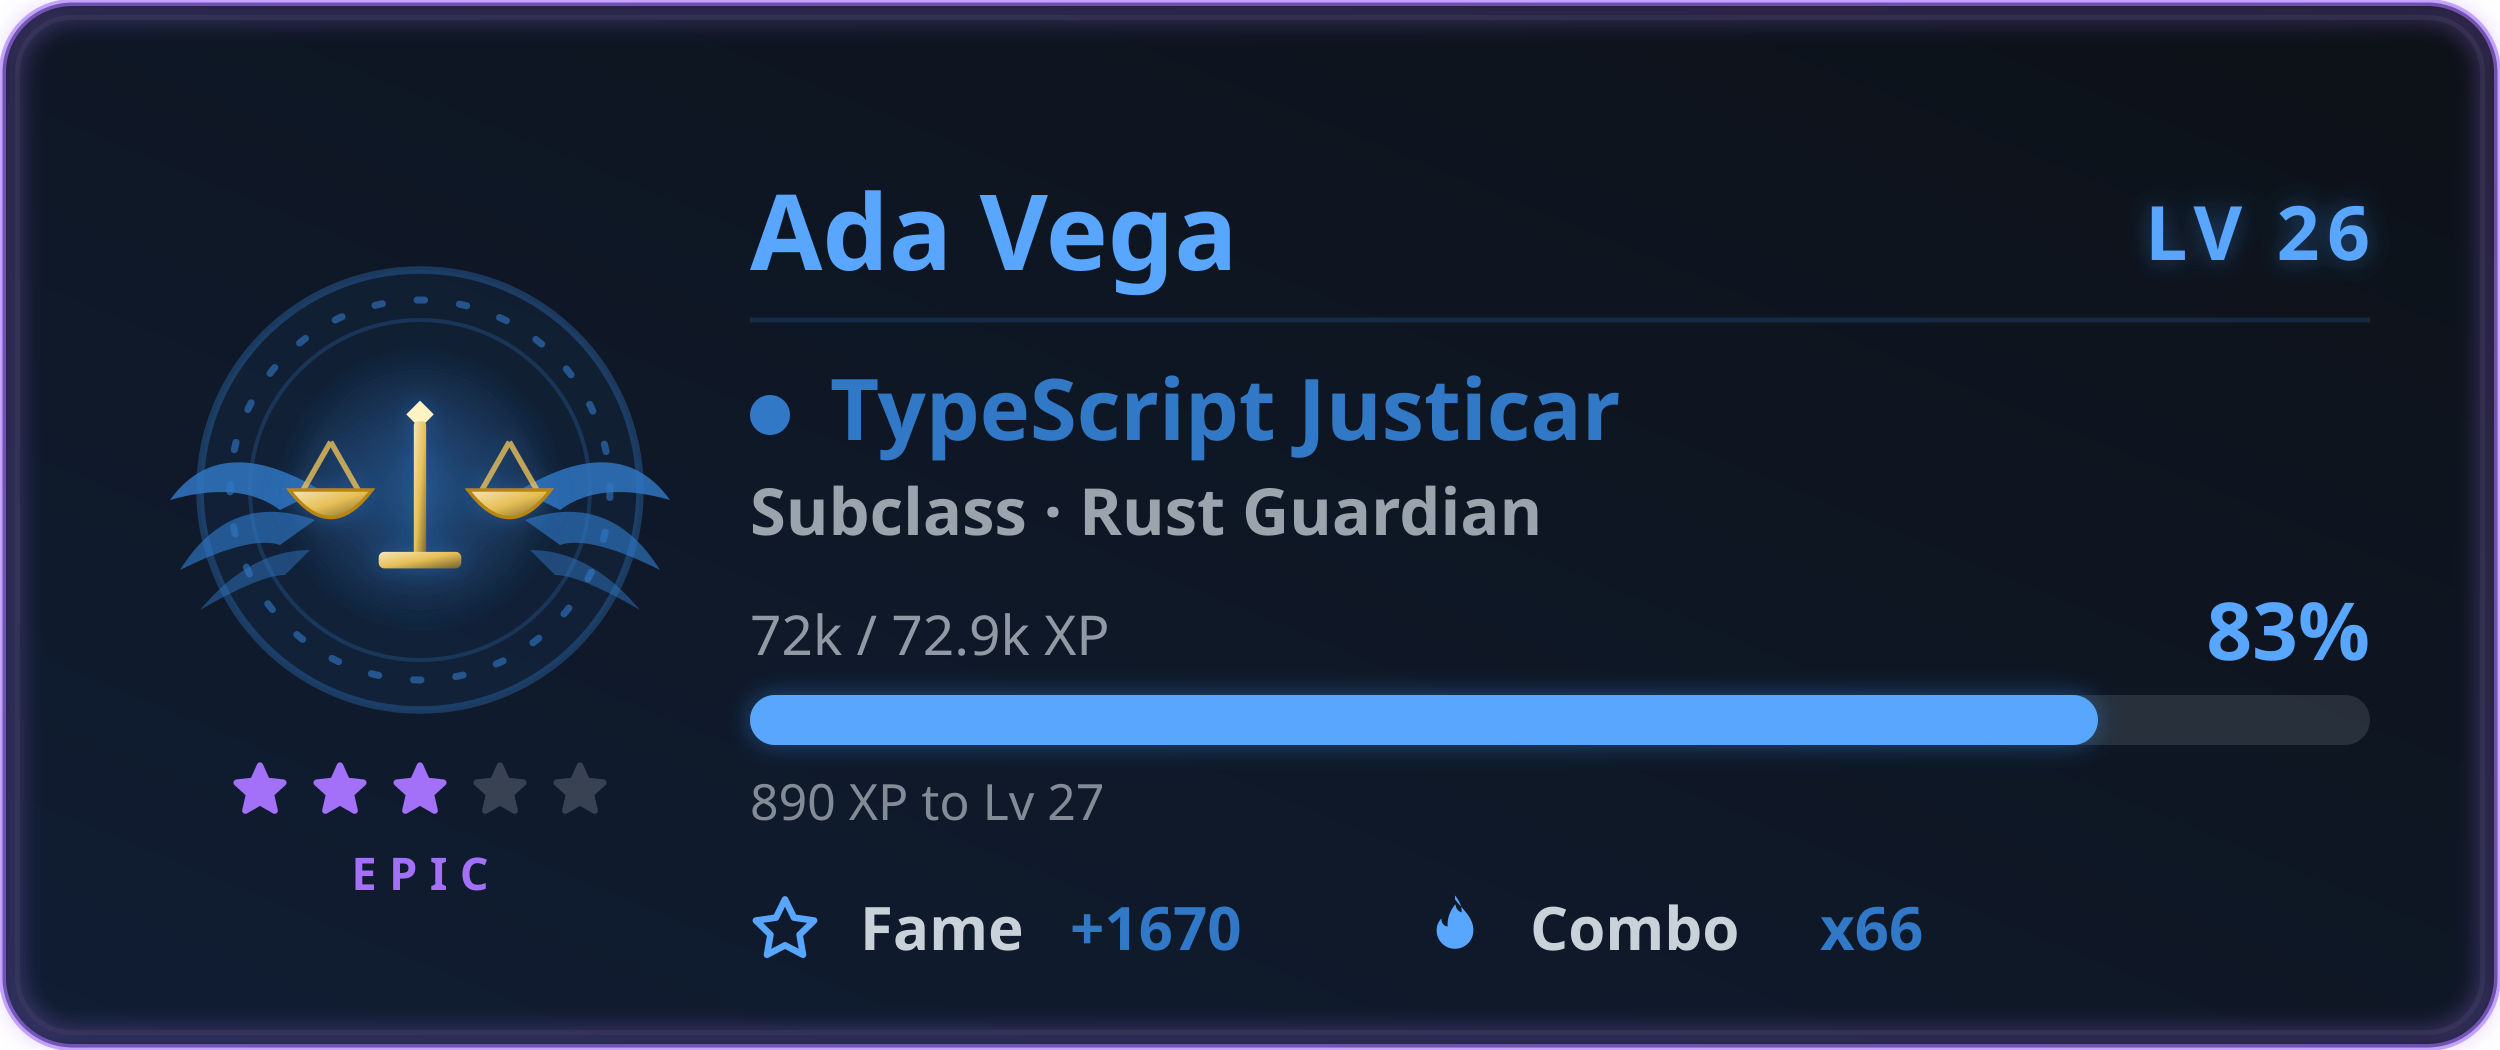
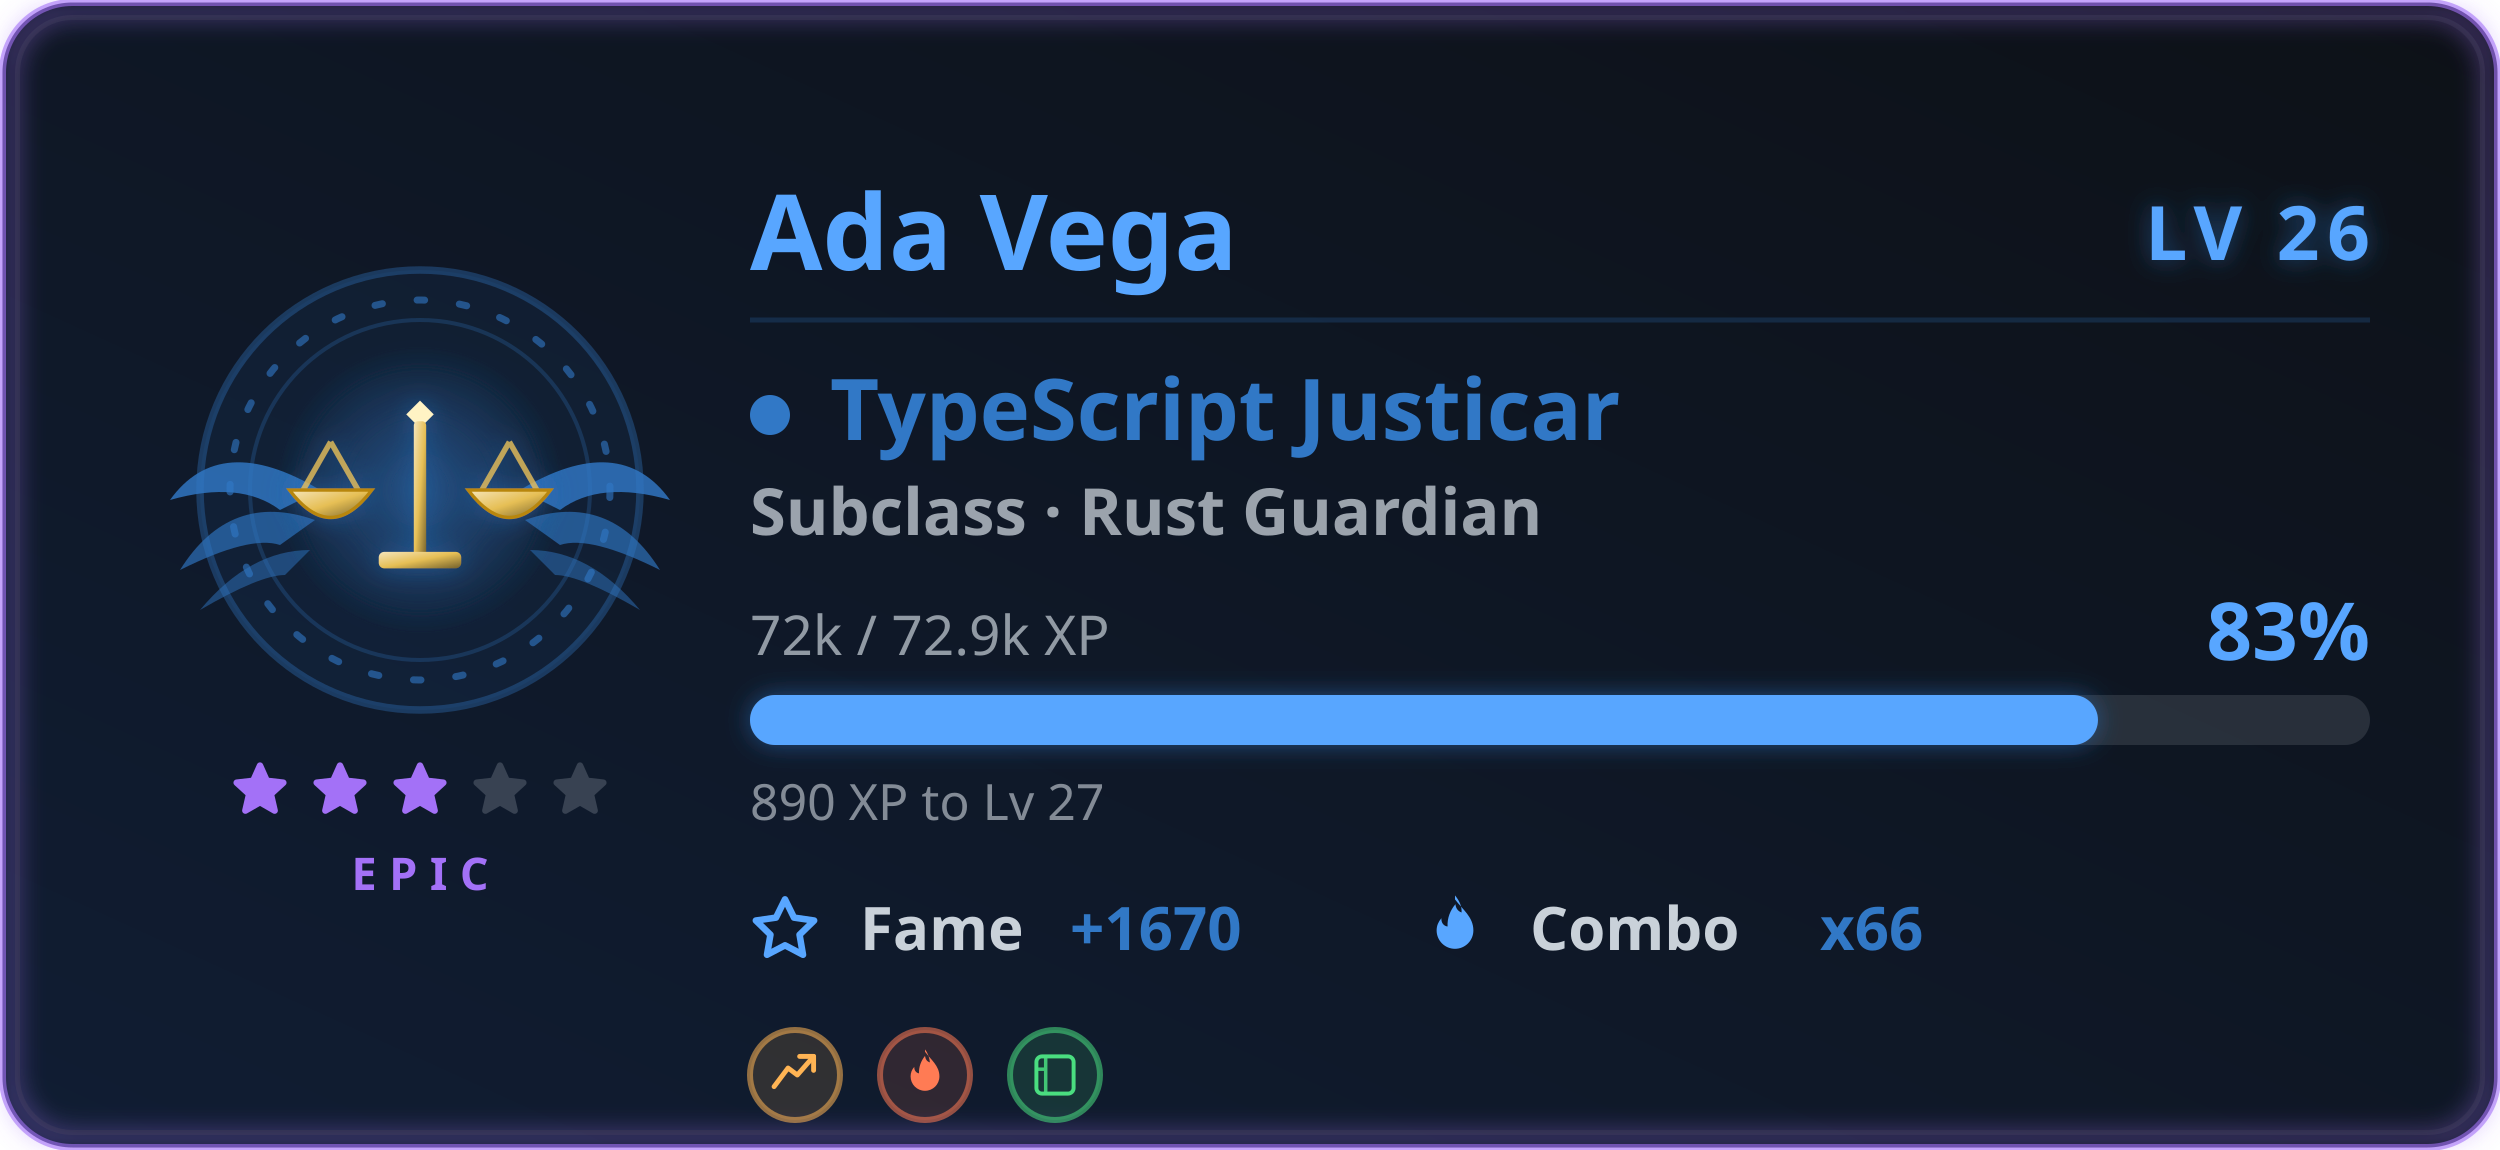
- <svg xmlns="http://www.w3.org/2000/svg" width="500" height="210" viewBox="0 0 500 210" role="img" aria-labelledby="card-title-a11y card-desc-a11y">
+ <svg xmlns="http://www.w3.org/2000/svg" width="500" height="230" viewBox="0 0 500 230" role="img" aria-labelledby="card-title-a11y card-desc-a11y">
  <style>
text { font-family: 'Segoe UI', Ubuntu, 'Helvetica Neue', sans-serif; }
.title { font-size: 18px; font-weight: 600; fill: #58a6ff; }
.title-icon { fill: #58a6ff; }
.icon { fill: #58a6ff; }


.gl-name { font-size: 21px; font-weight: 700; fill: #58a6ff; }
.gl-lvl { font-size: 15px; font-weight: 800; letter-spacing: 1.5px; fill: #58a6ff; }
.gl-class { font-size: 17px; font-weight: 700; fill: #3178c6; }
.gl-sub { font-size: 13px; font-weight: 600; fill: #c9d1d9; opacity: 0.75; }
.gl-meta { font-size: 11px; fill: #c9d1d9; opacity: 0.7; }
.gl-pct { font-size: 16px; font-weight: 800; fill: #58a6ff; }
.gl-chip-label { font-size: 12px; font-weight: 600; fill: #c9d1d9; }
.gl-chip-value { font-size: 12px; font-weight: 800; fill: #3178c6; }
.gl-hint { font-size: 10px; fill: #c9d1d9; opacity: 0.62; }
.gl-rarity { font-size: 9px; font-weight: 700; letter-spacing: 2.5px; fill: #a371f7; }

</style>
  <defs>
    <linearGradient id="card-bg" x1="0" y1="0" x2="1" y2="1" gradientTransform="rotate(90, 0.5, 0.5)">
      <stop offset="0.0%" stop-color="#0d1117" />
      <stop offset="100.0%" stop-color="#101d33" />
    </linearGradient>
    <filter id="card-glow" x="-50%" y="-50%" width="200%" height="200%">
      <feGaussianBlur in="SourceGraphic" stdDeviation="3" result="blur" />
      <feFlood flood-color="#58a6ff" flood-opacity="0.55" result="tint" />
      <feComposite in="tint" in2="blur" operator="in" result="softGlow" />
      <feMerge>
        <feMergeNode in="softGlow" />
        <feMergeNode in="SourceGraphic" />
      </feMerge>
    </filter>
    <filter id="gl-glow" x="-60%" y="-60%" width="220%" height="220%">
      <feGaussianBlur in="SourceGraphic" stdDeviation="2.4" result="b" />
      <feFlood flood-color="#3178c6" flood-opacity="0.55" result="t" />
      <feComposite in="t" in2="b" operator="in" result="g" />
      <feMerge>
        <feMergeNode in="g" />
        <feMergeNode in="SourceGraphic" />
      </feMerge>
    </filter>
    <filter id="gl-rarity" x="-20%" y="-20%" width="140%" height="140%">
      <feGaussianBlur stdDeviation="2.4" />
    </filter>
  </defs>
-   <rect x="0.5" y="0.5" width="499" height="209" rx="14" fill="url(#card-bg)" stroke="#a371f7" stroke-width="1.4" stroke-opacity="0.6" />
-   <rect x="3.5" y="3.5" width="493" height="203" rx="11" fill="none" stroke="#30363d" stroke-opacity="0.4" />
-   <rect x="2" y="2" width="496" height="206" rx="13" fill="none" stroke="#a371f7" stroke-width="3.5" stroke-opacity="0.4" filter="url(#gl-rarity)" />
+   <rect x="0.5" y="0.5" width="499" height="229" rx="14" fill="url(#card-bg)" stroke="#a371f7" stroke-width="1.4" stroke-opacity="0.6" />
+   <rect x="3.5" y="3.5" width="493" height="223" rx="11" fill="none" stroke="#30363d" stroke-opacity="0.4" />
+   <rect x="2" y="2" width="496" height="226" rx="13" fill="none" stroke="#a371f7" stroke-width="3.5" stroke-opacity="0.4" filter="url(#gl-rarity)" />
  <g class="fade">
    <g class="">
      <g class="flourish">
        <g transform="translate(84,0)">
          <g transform="translate(0,98)" fill="#3178c6">
            <path d="M20 0 Q 40 -12 50 2 Q 36 -2 28 4 Z" opacity="0.82" />
            <path d="M21 6 Q 38 0 48 16 Q 34 9 28 11 Z" opacity="0.64" />
            <path d="M22 12 Q 34 12 44 24 Q 32 17 27 17 Z" opacity="0.48" />
          </g>
        </g>
        <g transform="translate(84,0) scale(-1,1)">
          <g transform="translate(0,98)" fill="#3178c6">
            <path d="M20 0 Q 40 -12 50 2 Q 36 -2 28 4 Z" opacity="0.82" />
            <path d="M21 6 Q 38 0 48 16 Q 34 9 28 11 Z" opacity="0.64" />
            <path d="M22 12 Q 34 12 44 24 Q 32 17 27 17 Z" opacity="0.48" />
          </g>
        </g>
      </g>
      <circle cx="84" cy="98" r="44" fill="#3178c6" fill-opacity="0.08" stroke="#3178c6" stroke-opacity="0.35" stroke-width="1.5" />
      <g class="">
        <circle cx="84" cy="98" r="38" fill="none" stroke="#3178c6" stroke-opacity="0.6" stroke-width="1.4" stroke-dasharray="1.5 7" stroke-linecap="round" />
        <circle cx="84" cy="98" r="34" fill="none" stroke="#3178c6" stroke-opacity="0.25" stroke-width="0.8" />
      </g>
      <g class="" filter="url(#gl-glow)">
        <svg class="" x="51" y="65" width="66" height="66" viewBox="0 0 48 48" aria-hidden="true">
          <defs>
            <radialGradient id="tsHalo" cx="0.5" cy="0.5" r="0.5">
              <stop offset="0" stop-color="#3178c6" stop-opacity="0.42" />
              <stop offset="1" stop-color="#3178c6" stop-opacity="0" />
            </radialGradient>
            <linearGradient id="tsMetal" x1="0" y1="0" x2="1" y2="1">
              <stop offset="0" stop-color="#f5e5bb" />
              <stop offset="0.5" stop-color="#e6bf55" />
              <stop offset="1" stop-color="#73602b" />
            </linearGradient>
          </defs>
          <circle cx="24" cy="24" r="21" fill="url(#tsHalo)" />
          <path d="M24 11 l2 2 l-2 2 l-2 -2 Z" fill="#fff3c4" />
          <rect x="23.1" y="14" width="1.8" height="21" rx="0.6" fill="url(#tsMetal)" />
          <rect x="18" y="33" width="12" height="2.4" rx="0.8" fill="url(#tsMetal)" />
          <path d="M9 17 H39" stroke="url(#tsMetal)" stroke-width="2.2" stroke-linecap="round" />
          <g stroke="#e6bf55" stroke-width="0.8" stroke-opacity="0.8">
            <path d="M11 17 L7 24 M11 17 L15 24 M37 17 L33 24 M37 17 L41 24" />
          </g>
          <g transform="translate(5 24)">
            <path d="M0 0 Q6 8 12 0 Z" fill="url(#tsMetal)" stroke="#b8860b" stroke-width="0.5" />
          </g>
          <g transform="translate(31 24)">
            <path d="M0 0 Q6 8 12 0 Z" fill="url(#tsMetal)" stroke="#b8860b" stroke-width="0.5" />
          </g>
        </svg>
      </g>
    </g>
    <g>
      <g class="" transform="translate(45.5, 151.5) scale(0.5416667)" fill="#a371f7" stroke="#a371f7" stroke-width="2.4" stroke-linejoin="round" stroke-linecap="round" opacity="1">
        <path d="M12 3 L14.5 8.6 L20.6 9.3 L16 13.5 L17.4 19.6 L12 16.5 L6.6 19.6 L8 13.5 L3.4 9.3 L9.5 8.6 Z" />
      </g>
      <g class="" transform="translate(61.5, 151.5) scale(0.5416667)" fill="#a371f7" stroke="#a371f7" stroke-width="2.4" stroke-linejoin="round" stroke-linecap="round" opacity="1">
        <path d="M12 3 L14.5 8.6 L20.6 9.3 L16 13.5 L17.4 19.6 L12 16.5 L6.6 19.6 L8 13.5 L3.4 9.3 L9.5 8.6 Z" />
      </g>
      <g class="" transform="translate(77.5, 151.5) scale(0.5416667)" fill="#a371f7" stroke="#a371f7" stroke-width="2.4" stroke-linejoin="round" stroke-linecap="round" opacity="1">
        <path d="M12 3 L14.5 8.6 L20.6 9.3 L16 13.5 L17.4 19.6 L12 16.5 L6.6 19.6 L8 13.5 L3.4 9.3 L9.5 8.6 Z" />
      </g>
      <g class="" transform="translate(93.5, 151.5) scale(0.5416667)" fill="#c9d1d9" stroke="#c9d1d9" stroke-width="2.4" stroke-linejoin="round" stroke-linecap="round" opacity="0.22">
        <path d="M12 3 L14.5 8.6 L20.6 9.3 L16 13.5 L17.4 19.6 L12 16.5 L6.6 19.6 L8 13.5 L3.4 9.3 L9.5 8.6 Z" />
      </g>
      <g class="" transform="translate(109.5, 151.5) scale(0.5416667)" fill="#c9d1d9" stroke="#c9d1d9" stroke-width="2.4" stroke-linejoin="round" stroke-linecap="round" opacity="0.22">
        <path d="M12 3 L14.5 8.6 L20.6 9.3 L16 13.5 L17.4 19.6 L12 16.5 L6.6 19.6 L8 13.5 L3.4 9.3 L9.5 8.6 Z" />
      </g>
    </g>
    <text class="gl-rarity" x="84" y="178" text-anchor="middle">EPIC</text>
  </g>
  <g class="fade" style="animation-delay:.15s">
    <text class="gl-name" x="150" y="54">Ada Vega</text>
    <text class="gl-lvl glow-pulse" x="474" y="52" text-anchor="end" filter="url(#gl-glow)">LV 26</text>
    <line x1="150" y1="64" x2="474" y2="64" stroke="#3178c6" stroke-opacity="0.22" stroke-width="1" />
    <circle cx="154" cy="83" r="4" fill="#3178c6" />
    <text class="gl-class" x="166" y="88">TypeScript Justicar</text>
    <text class="gl-sub" x="150" y="107">Subclass · Rust Guardian</text>
    <text class="gl-meta" x="150" y="131">72k / 72.9k XP</text>
    <text class="gl-pct " x="474" y="132" text-anchor="end">83%</text>
    <rect x="150" y="139" width="324" height="10" rx="5" fill="#c9d1d9" fill-opacity="0.14" />
    <rect class="xp-fill " x="150" y="139" width="269.592" height="10" rx="5" fill="#58a6ff" filter="url(#gl-glow)" />
    <text class="gl-hint" x="150" y="164">890 XP to Lv 27</text>
    <g transform="translate(150, 190)">
      <svg class="icon" x="0" y="-11" width="14" height="14" viewBox="0 0 16 16" aria-hidden="true">
        <path fill-rule="evenodd" d="M8 .25a.75.75 0 0 1 .673.418l1.882 3.815 4.21.612a.75.75 0 0 1 .416 1.279l-3.046 2.97.719 4.192a.75.75 0 0 1-1.088.791L8 12.347l-3.766 1.98a.75.75 0 0 1-1.088-.79l.72-4.194L.818 6.374a.75.75 0 0 1 .416-1.28l4.21-.611L7.327.668A.75.75 0 0 1 8 .25zm0 2.445L6.615 5.5a.75.75 0 0 1-.564.41l-3.097.45 2.24 2.184a.75.75 0 0 1 .216.664l-.528 3.084 2.769-1.456a.75.75 0 0 1 .698 0l2.77 1.456-.53-3.084a.75.75 0 0 1 .216-.664l2.24-2.183-3.096-.45a.75.75 0 0 1-.564-.41L8 2.694v.001z" />
      </svg>
      <text class="gl-chip-label" x="22" y="0">Fame</text>
      <text class="gl-chip-value" x="64" y="0">+1670</text>
    </g>
    <g transform="translate(284, 190)">
      <svg class="icon" x="0" y="-11" width="14" height="14" viewBox="0 0 16 16" aria-hidden="true">
        <path fill-rule="evenodd" d="M8 1c1.7 2.3 4.2 4 4.2 7.1a4.2 4.2 0 0 1-8.4 0c0-1.1.4-2 1.1-2.8-.1 1 .5 1.8 1.4 1.9-.1-1.9.6-3.7 1.8-5.1.1 1 .6 1.6 1.4 1.9.1-1.4-.5-2.7-1.5-3.9z" />
      </svg>
      <text class="gl-chip-label" x="22" y="0">Combo</text>
      <text class="gl-chip-value" x="80" y="0">x66</text>
    </g>
  </g>
+   <g class="fade" style="animation-delay:.2s">
+     <g transform="translate(159, 215)">
+       <g transform="translate(0, 0)">
+         <circle r="9" fill="#ffb454" fill-opacity="0.14" stroke="#ffb454" stroke-opacity="0.55" stroke-width="1.2" />
+         <g transform="translate(-5.58, -5.58) scale(0.465)">
+           <path d="M3 17 L9 9 L13 12 L20 4" fill="none" stroke="#ffb454" stroke-width="2.1" stroke-linejoin="round" stroke-linecap="round" />
+           <path d="M14 4 H20 V10" fill="none" stroke="#ffb454" stroke-width="2.1" stroke-linejoin="round" stroke-linecap="round" />
+         </g>
+       </g>
+       <g transform="translate(26, 0)">
+         <circle r="9" fill="#ff7b54" fill-opacity="0.14" stroke="#ff7b54" stroke-opacity="0.55" stroke-width="1.2" />
+         <g transform="translate(-5.58, -5.58) scale(0.465)">
+           <path d="M12 2c2.5 3.4 6.2 6 6.2 10.6a6.2 6.2 0 0 1-12.4 0c0-1.6.6-3 1.6-4.1-.1 1.5.8 2.6 2 2.8-.1-2.8.9-5.4 2.6-7.5.2 1.5.9 2.4 2.1 2.8-.2-2-.8-4-2.1-5.6Z" fill="#ff7b54" />
+         </g>
+       </g>
+       <g transform="translate(52, 0)">
+         <circle r="9" fill="#4ade80" fill-opacity="0.14" stroke="#4ade80" stroke-opacity="0.55" stroke-width="1.2" />
+         <g transform="translate(-5.58, -5.58) scale(0.465)">
+           <rect x="4" y="4" width="16" height="16" rx="2.4" fill="none" stroke="#4ade80" stroke-width="1.7" />
+           <path d="M8 4v16 M4 9.5h4" fill="none" stroke="#4ade80" stroke-width="1.5" opacity="0.85" />
+         </g>
+       </g>
+     </g>
+   </g>
</svg>
